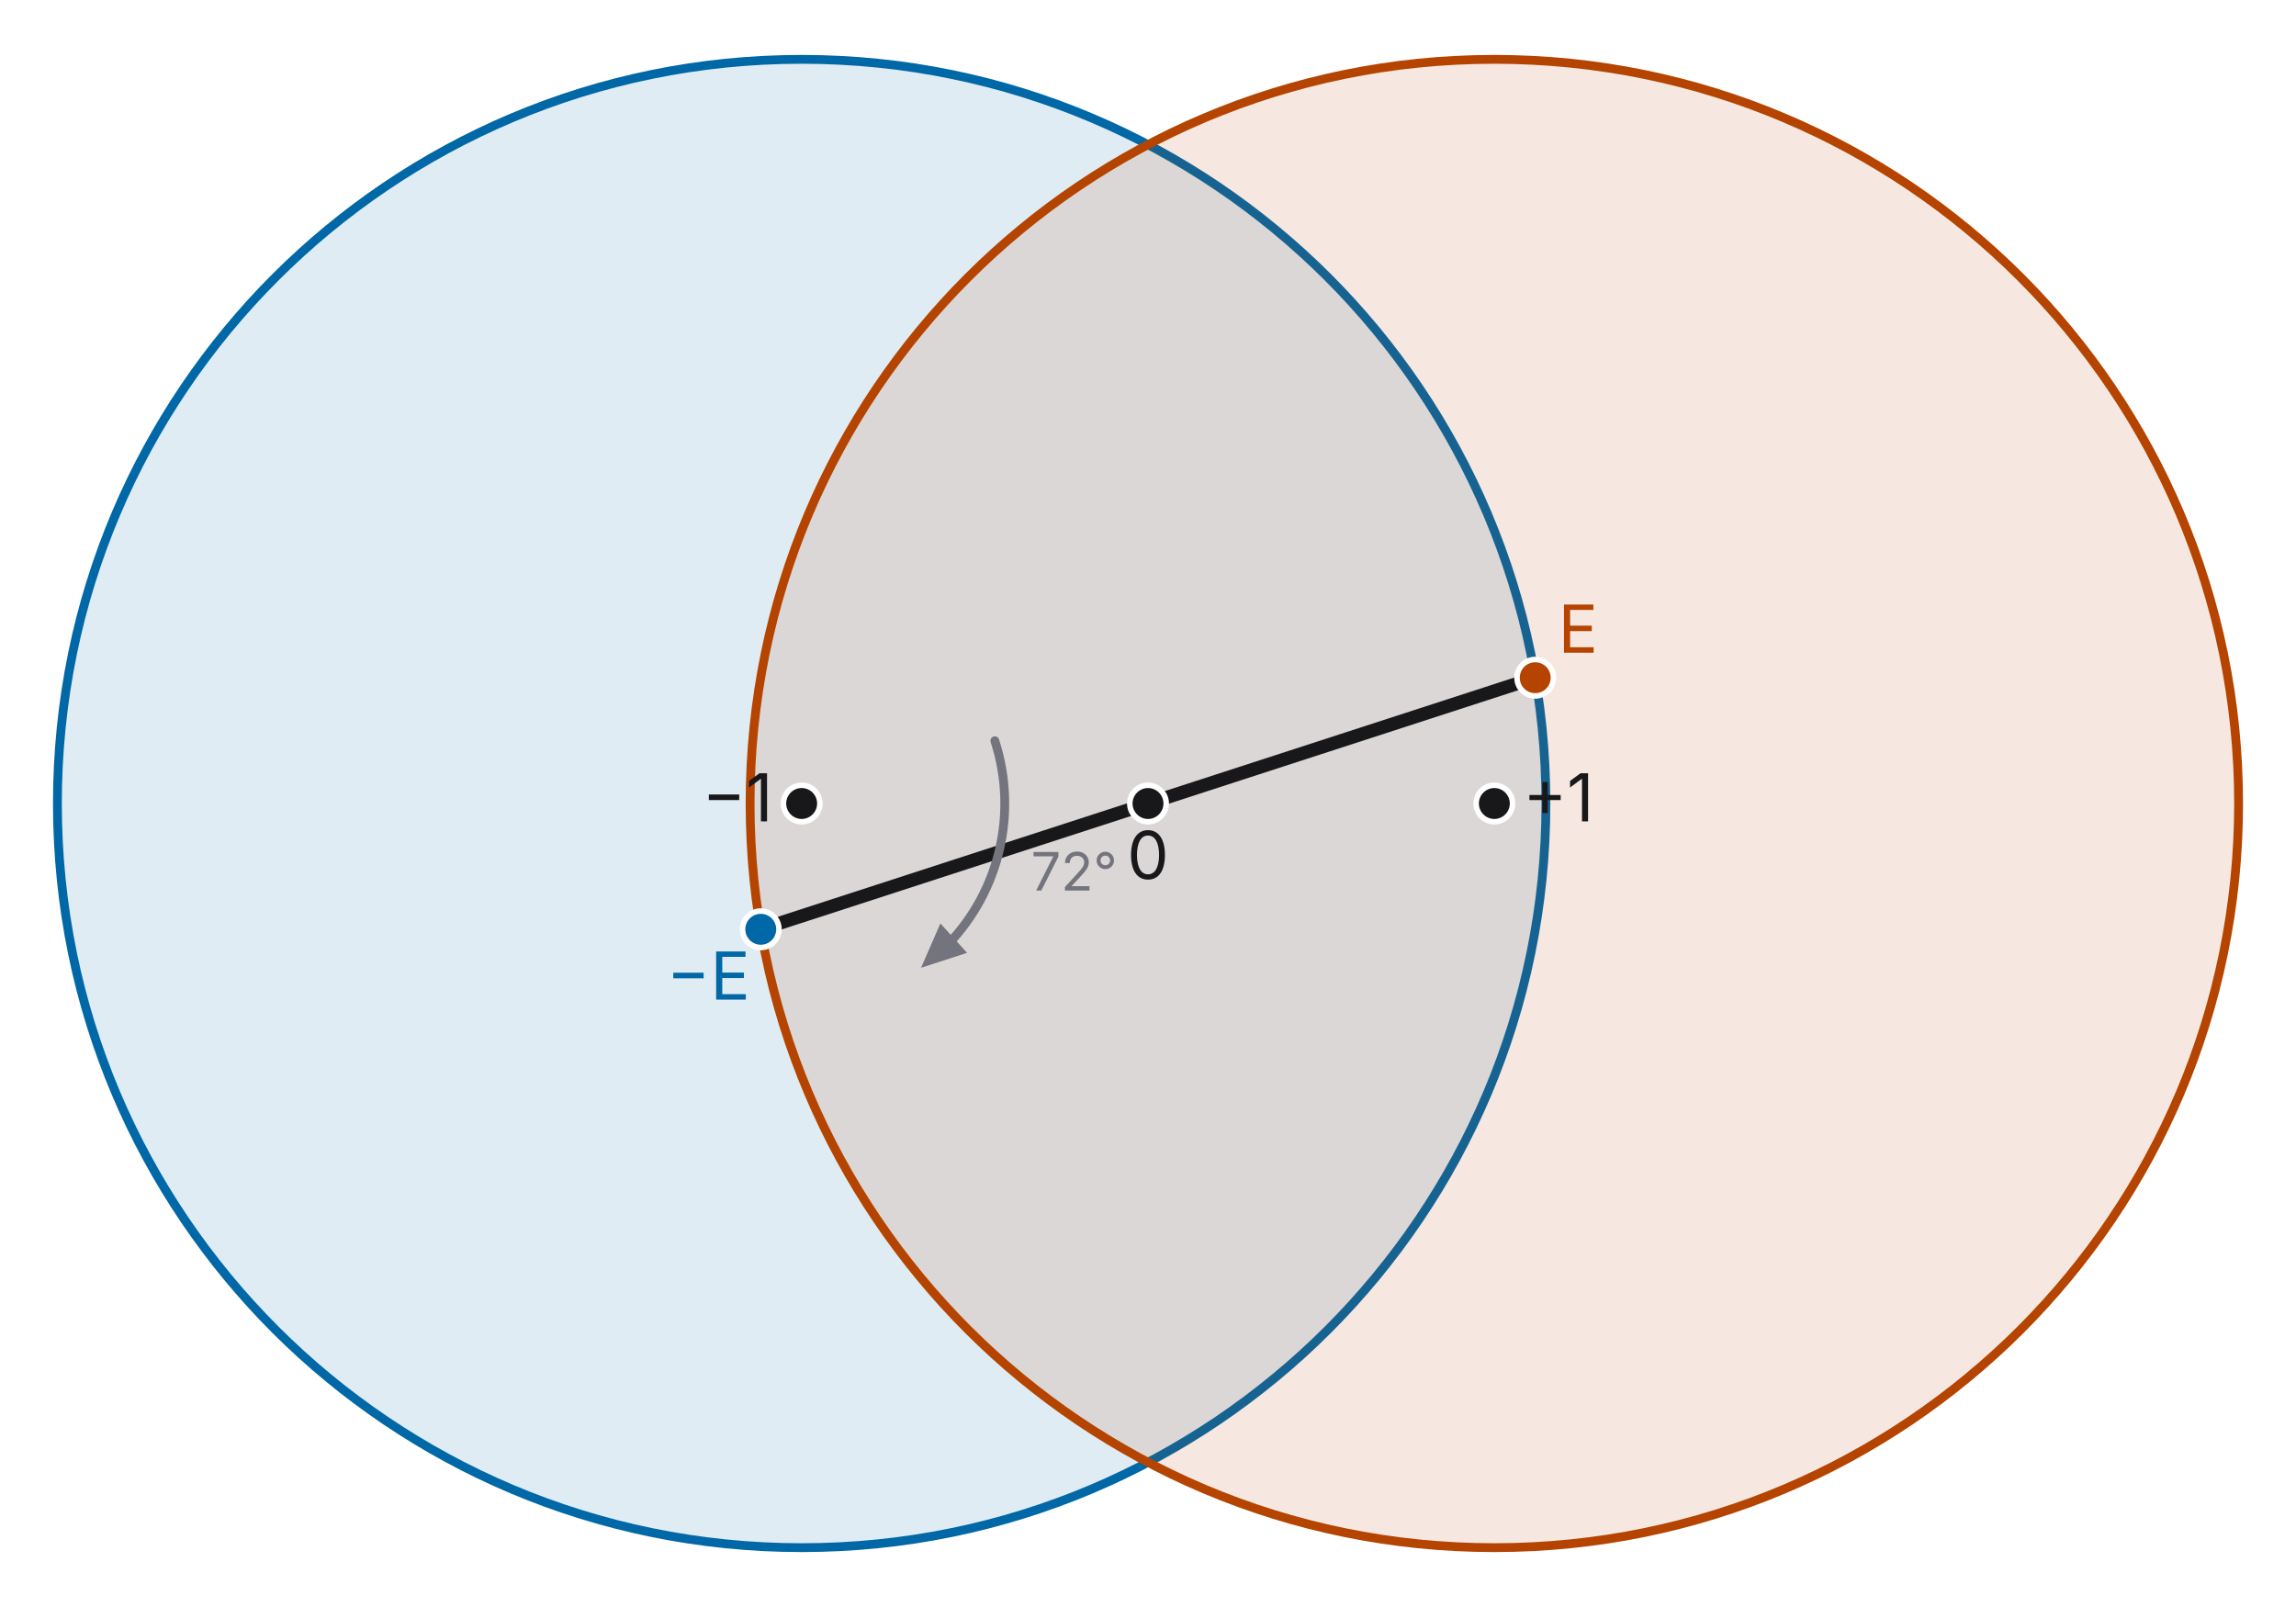
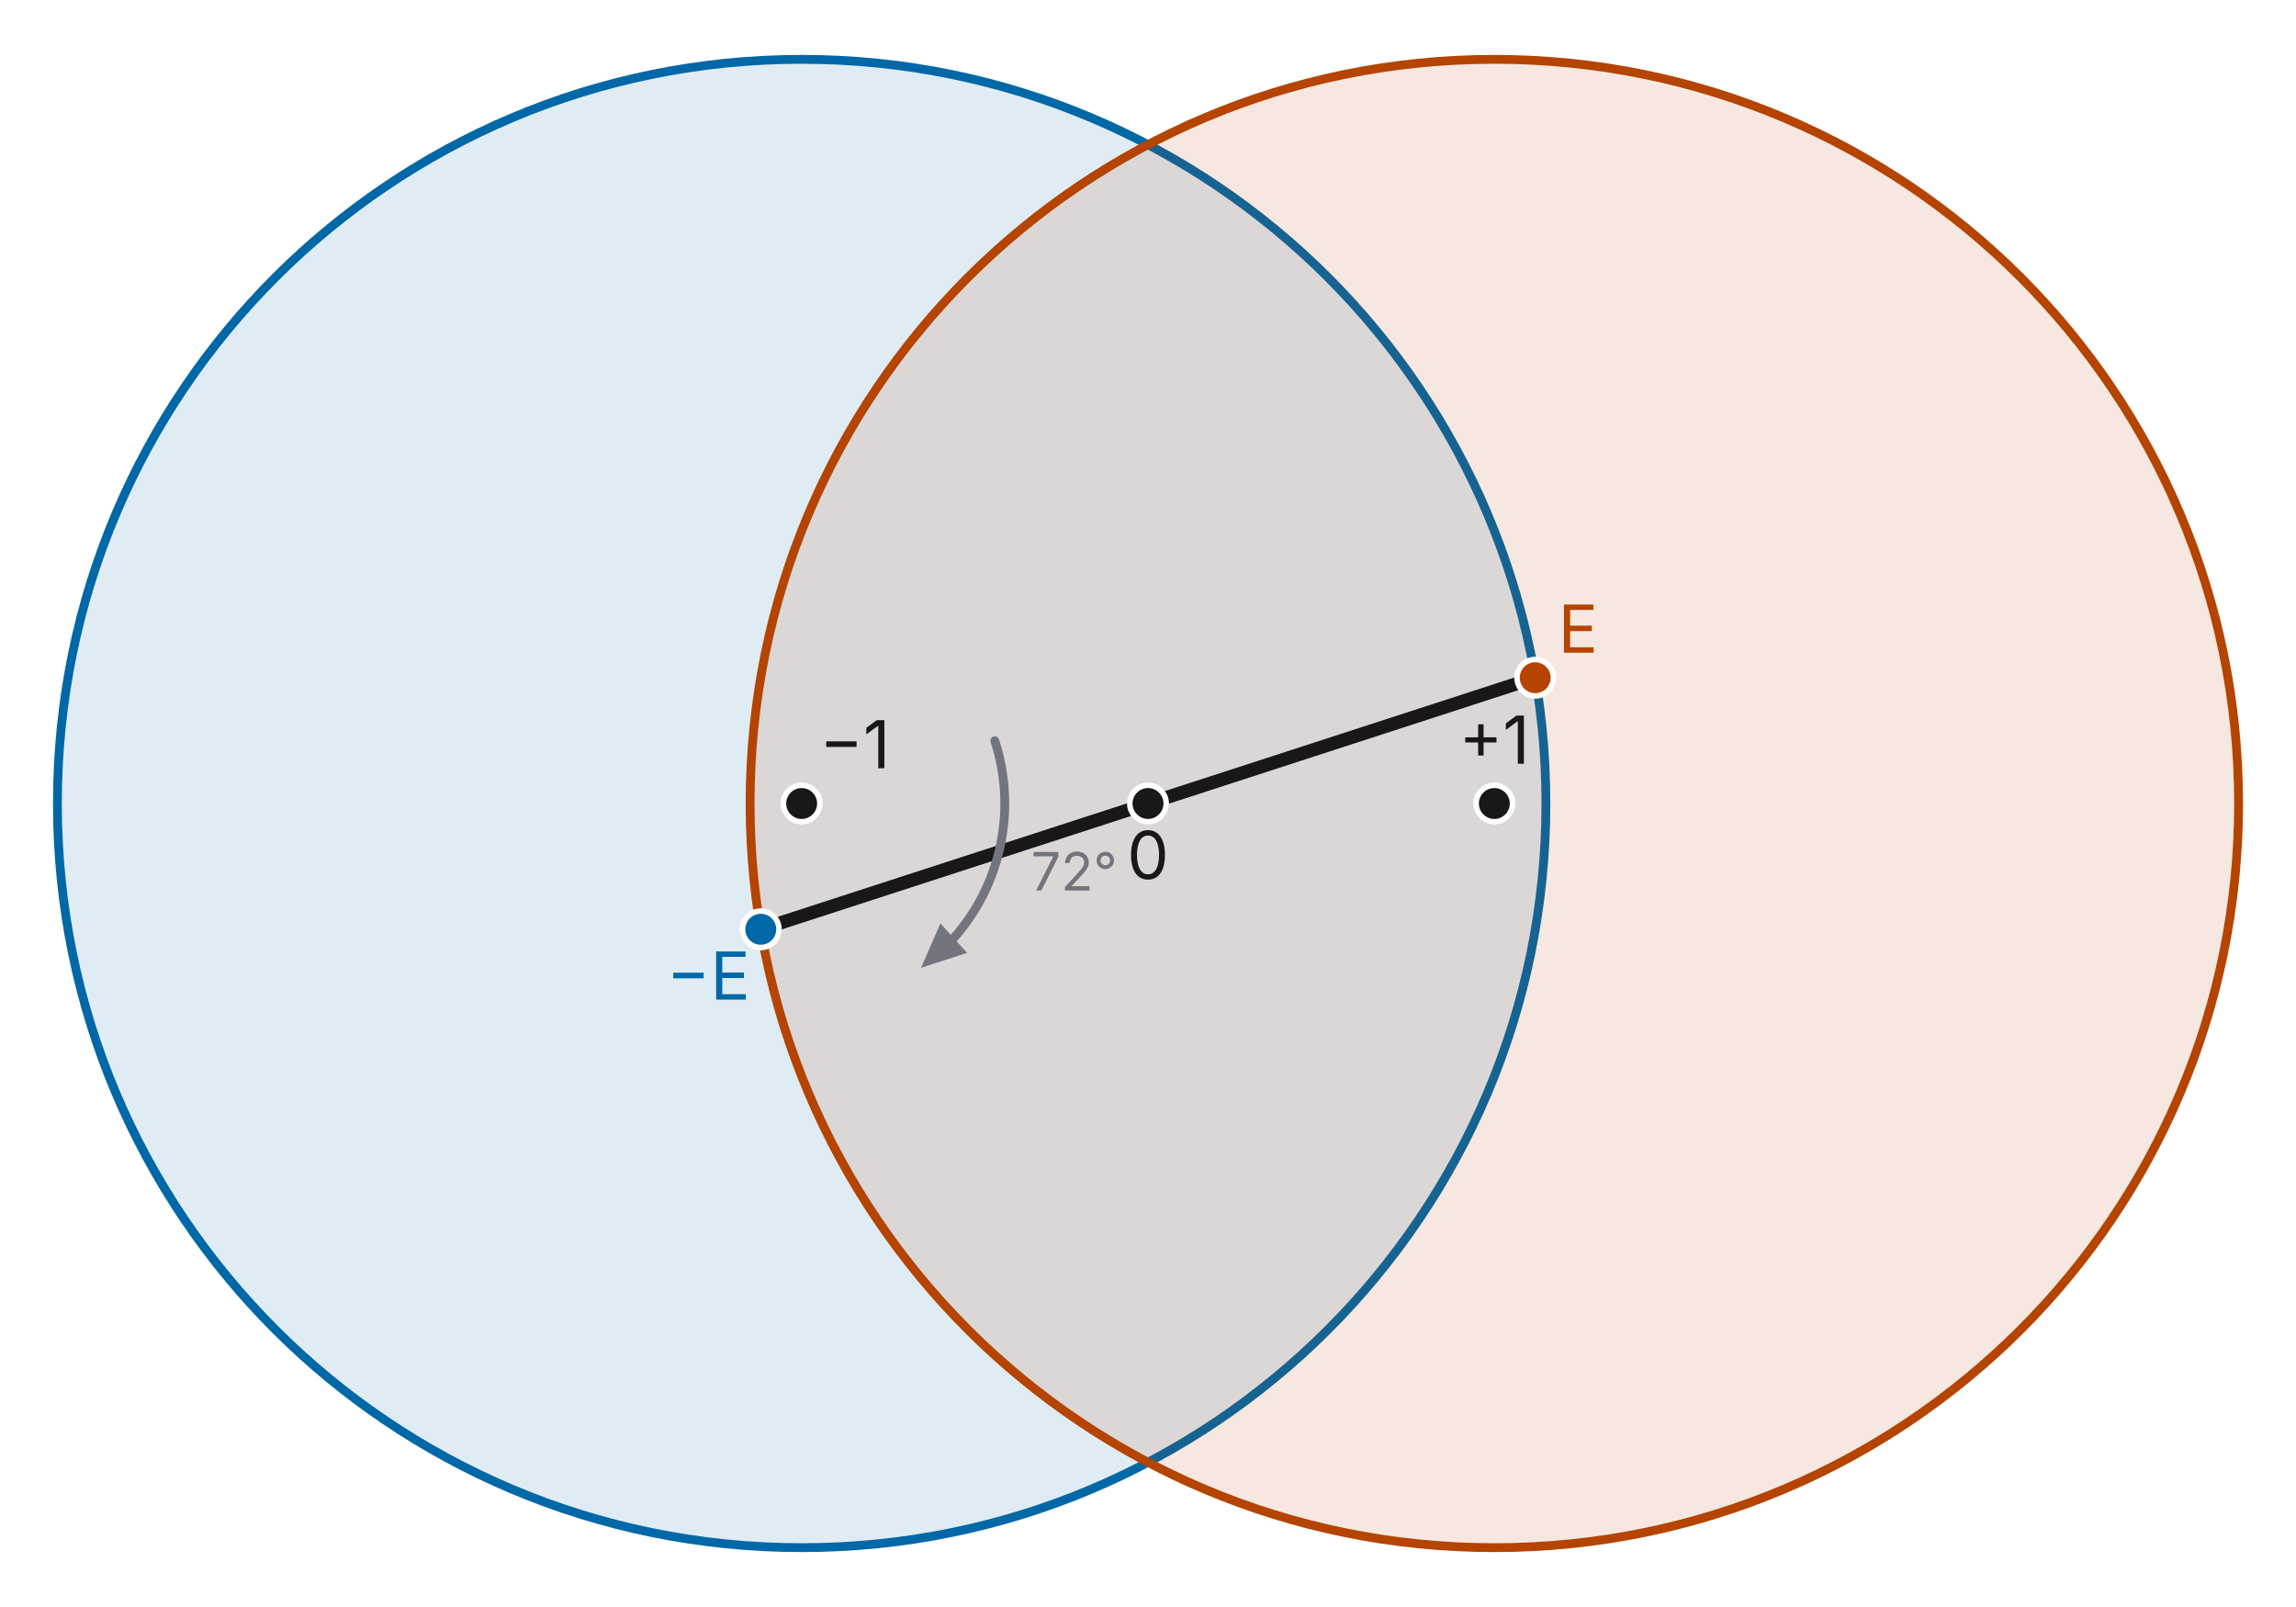
<svg xmlns="http://www.w3.org/2000/svg" width="520" height="364" viewBox="0 0 520 364">
  <g>
    <path d="M0 0 L520 0 L520 364 L0 364 Z" fill="#ffffff" />
    <g>
      <path d="M350.12 182 C350.12 275.09 274.66 350.56 181.56 350.56 C88.47 350.56 13 275.09 13 182 C13 88.91 88.47 13.44 181.56 13.44 C274.66 13.44 350.12 88.91 350.12 182 Z" fill="#0068a6" fill-opacity="0.122" stroke="#0068a6" stroke-width="2" stroke-linecap="round" stroke-linejoin="round" />
    </g>
    <g>
      <path d="M507 182 C507 275.09 431.53 350.56 338.44 350.56 C245.34 350.56 169.88 275.09 169.88 182 C169.88 88.91 245.34 13.44 338.44 13.44 C431.53 13.44 507 88.91 507 182 Z" fill="#b44400" fill-opacity="0.122" stroke="#b44400" stroke-width="2" stroke-linecap="round" stroke-linejoin="round" />
    </g>
    <g data-lean-decl="PILeanTest.Examples.PlaneFigures.chordEnd">
      <path d="M172.3 210.49 L347.7 153.51" fill="none" stroke="#18181b" stroke-width="3" stroke-linecap="round" stroke-linejoin="round" />
    </g>
    <path d="M225.31 167.79 C230.57 183.97 226.46 201.74 214.63 213.97" fill="none" stroke="#74747e" stroke-width="2" stroke-linecap="round" stroke-linejoin="round" />
    <path d="M208.6 219.21 L212.98 209.16 L219.03 215.83 Z" fill="#74747e" />
    <text x="243.277" y="201.722" font-size="12" fill="#74747e" text-anchor="middle" font-family="Inter, &quot;Helvetica Neue&quot;, Helvetica, Arial, sans-serif">72°</text>
-     <path d="M177.05 210.49 C177.05 213.12 174.93 215.24 172.3 215.24 C169.68 215.24 167.55 213.12 167.55 210.49 C167.55 207.87 169.68 205.74 172.3 205.74 C174.93 205.74 177.05 207.87 177.05 210.49 Z" fill="#ffffff" />
-     <path d="M175.8 210.49 C175.8 212.43 174.24 213.99 172.3 213.99 C170.37 213.99 168.8 212.43 168.8 210.49 C168.8 208.56 170.37 206.99 172.3 206.99 C174.24 206.99 175.8 208.56 175.8 210.49 Z" fill="#0068a6" />
-     <path d="M352.45 153.51 C352.45 156.13 350.32 158.26 347.7 158.26 C345.07 158.26 342.95 156.13 342.95 153.51 C342.95 150.88 345.07 148.76 347.7 148.76 C350.32 148.76 352.45 150.88 352.45 153.51 Z" fill="#ffffff" />
-     <path d="M351.2 153.51 C351.2 155.44 349.63 157.01 347.7 157.01 C345.76 157.01 344.2 155.44 344.2 153.51 C344.2 151.57 345.76 150.01 347.7 150.01 C349.63 150.01 351.2 151.57 351.2 153.51 Z" fill="#b44400" />
+     <g>
+       <path d="M177.05 210.49 C177.05 213.12 174.93 215.24 172.3 215.24 C169.68 215.24 167.55 213.12 167.55 210.49 C167.55 207.87 169.68 205.74 172.3 205.74 C174.93 205.74 177.05 207.87 177.05 210.49 Z" fill="#ffffff" />
+       <path d="M175.8 210.49 C175.8 212.43 174.24 213.99 172.3 213.99 C170.37 213.99 168.8 212.43 168.8 210.49 C168.8 208.56 170.37 206.99 172.3 206.99 C174.24 206.99 175.8 208.56 175.8 210.49 Z" fill="#0068a6" />
+     </g>
+     <g>
+       <path d="M352.45 153.51 C352.45 156.13 350.32 158.26 347.7 158.26 C345.07 158.26 342.95 156.13 342.95 153.51 C342.95 150.88 345.07 148.76 347.7 148.76 C350.32 148.76 352.45 150.88 352.45 153.51 Z" fill="#ffffff" />
+       <path d="M351.2 153.51 C351.2 155.44 349.63 157.01 347.7 157.01 C345.76 157.01 344.2 155.44 344.2 153.51 C344.2 151.57 345.76 150.01 347.7 150.01 C349.63 150.01 351.2 151.57 351.2 153.51 Z" fill="#b44400" />
+     </g>
    <path d="M186.31 182 C186.31 184.62 184.18 186.75 181.56 186.75 C178.94 186.75 176.81 184.62 176.81 182 C176.81 179.38 178.94 177.25 181.56 177.25 C184.18 177.25 186.31 179.38 186.31 182 Z" fill="#ffffff" />
    <path d="M185.06 182 C185.06 183.93 183.49 185.5 181.56 185.5 C179.63 185.5 178.06 183.93 178.06 182 C178.06 180.07 179.63 178.5 181.56 178.5 C183.49 178.5 185.06 180.07 185.06 182 Z" fill="#18181b" />
    <path d="M343.19 182 C343.19 184.62 341.06 186.75 338.44 186.75 C335.82 186.75 333.69 184.62 333.69 182 C333.69 179.38 335.82 177.25 338.44 177.25 C341.06 177.25 343.19 179.38 343.19 182 Z" fill="#ffffff" />
    <path d="M341.94 182 C341.94 183.93 340.37 185.5 338.44 185.5 C336.51 185.5 334.94 183.93 334.94 182 C334.94 180.07 336.51 178.5 338.44 178.5 C340.37 178.5 341.94 180.07 341.94 182 Z" fill="#18181b" />
-     <path d="M264.75 182 C264.75 184.62 262.62 186.75 260 186.75 C257.38 186.75 255.25 184.62 255.25 182 C255.25 179.38 257.38 177.25 260 177.25 C262.62 177.25 264.75 179.38 264.75 182 Z" fill="#ffffff" />
-     <path d="M263.5 182 C263.5 183.93 261.93 185.5 260 185.5 C258.07 185.5 256.5 183.93 256.5 182 C256.5 180.07 258.07 178.5 260 178.5 C261.93 178.5 263.5 180.07 263.5 182 Z" fill="#18181b" />
+     <g>
+       <path d="M264.75 182 C264.75 184.62 262.62 186.75 260 186.75 C257.38 186.75 255.25 184.62 255.25 182 C255.25 179.38 257.38 177.25 260 177.25 C262.62 177.25 264.75 179.38 264.75 182 Z" fill="#ffffff" />
+       <path d="M263.5 182 C263.5 183.93 261.93 185.5 260 185.5 C258.07 185.5 256.5 183.93 256.5 182 C256.5 180.07 258.07 178.5 260 178.5 C261.93 178.5 263.5 180.07 263.5 182 Z" fill="#18181b" />
+     </g>
    <text x="160.425" y="226.422" font-size="15" fill="#0068a6" text-anchor="middle" font-family="Inter, &quot;Helvetica Neue&quot;, Helvetica, Arial, sans-serif">−E</text>
    <text x="357.407" y="147.845" font-size="15" fill="#b44400" text-anchor="middle" font-family="Inter, &quot;Helvetica Neue&quot;, Helvetica, Arial, sans-serif">E</text>
-     <text x="167.026" y="186.05" font-size="15" fill="#18181b" text-anchor="middle" font-family="Inter, &quot;Helvetica Neue&quot;, Helvetica, Arial, sans-serif">−1</text>
-     <text x="352.974" y="186.05" font-size="15" fill="#18181b" text-anchor="middle" font-family="Inter, &quot;Helvetica Neue&quot;, Helvetica, Arial, sans-serif">+1</text>
+     <text x="193.597" y="174.015" font-size="15" fill="#18181b" text-anchor="middle" font-family="Inter, &quot;Helvetica Neue&quot;, Helvetica, Arial, sans-serif">−1</text>
+     <text x="338.439" y="173" font-size="15" fill="#18181b" text-anchor="middle" font-family="Inter, &quot;Helvetica Neue&quot;, Helvetica, Arial, sans-serif">+1</text>
    <text x="260" y="199.1" font-size="15" fill="#18181b" text-anchor="middle" font-family="Inter, &quot;Helvetica Neue&quot;, Helvetica, Arial, sans-serif">0</text>
  </g>
</svg>
